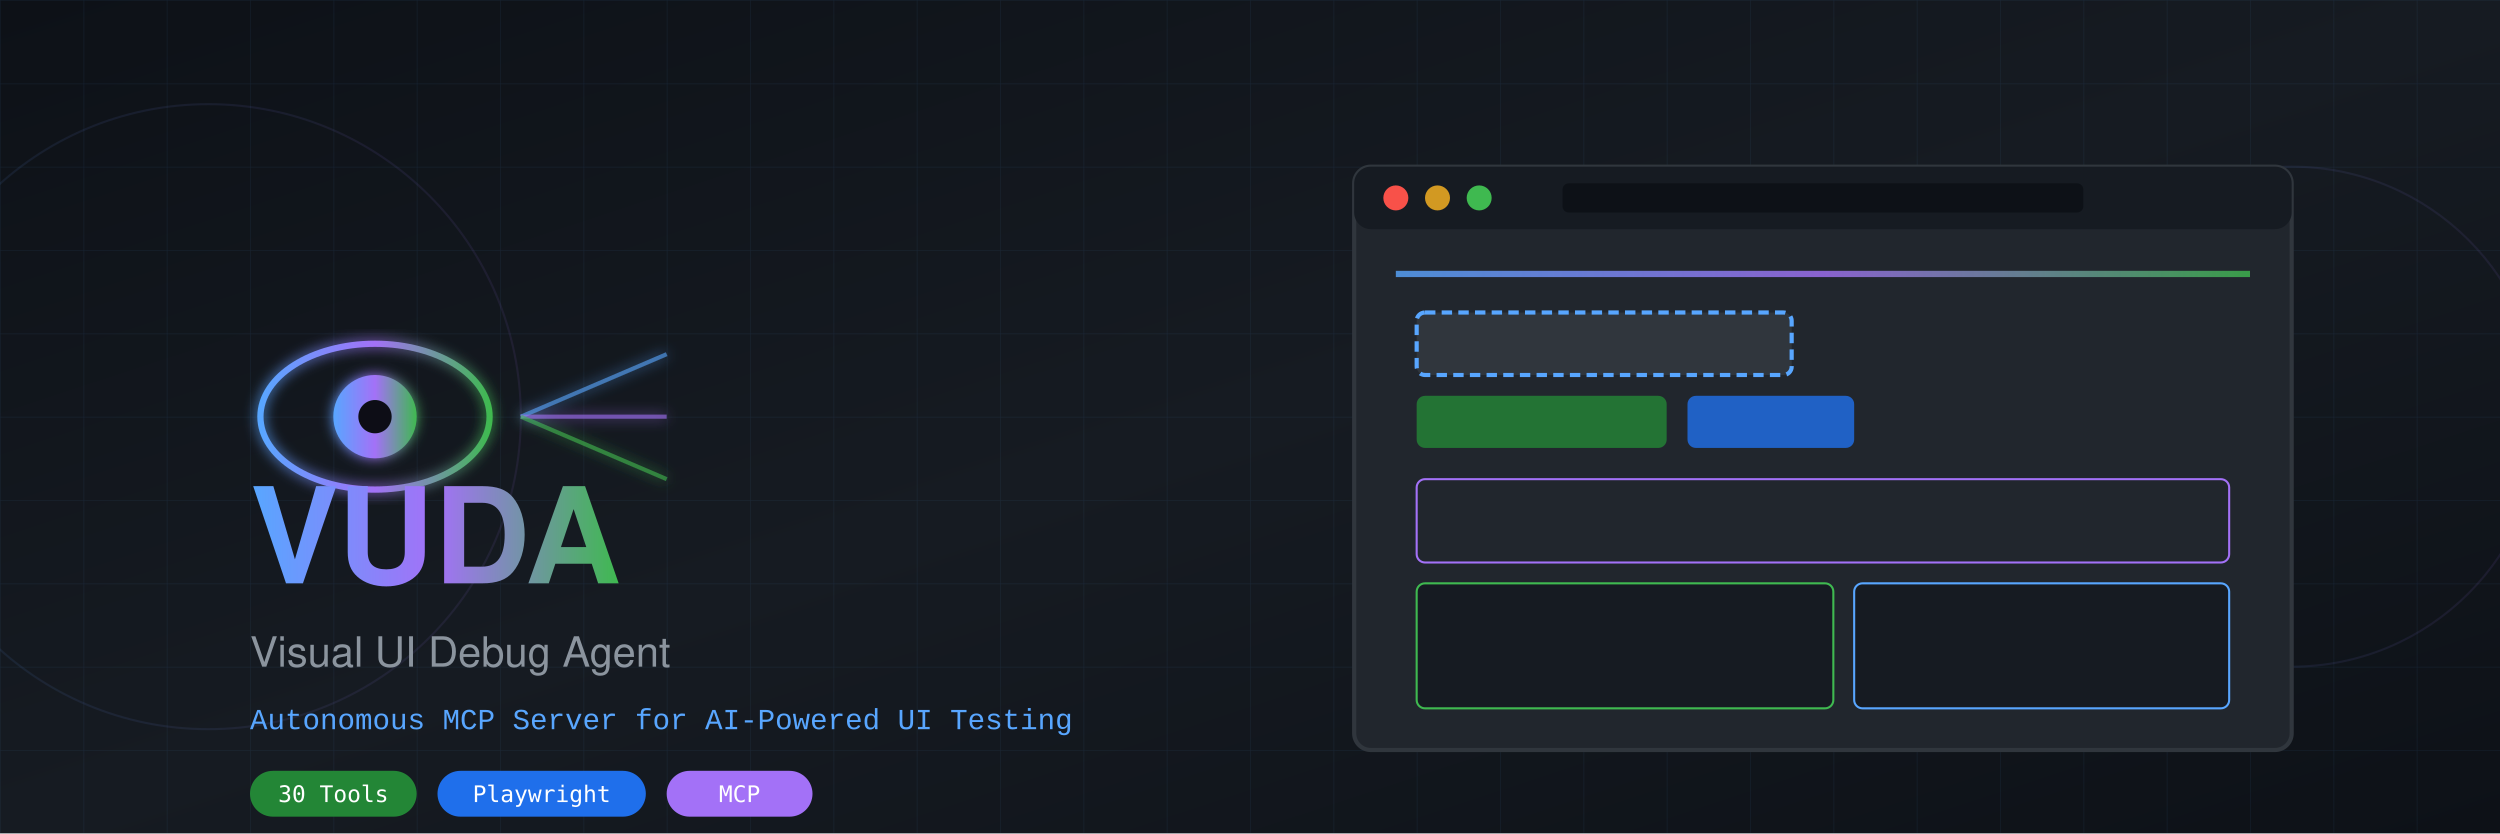
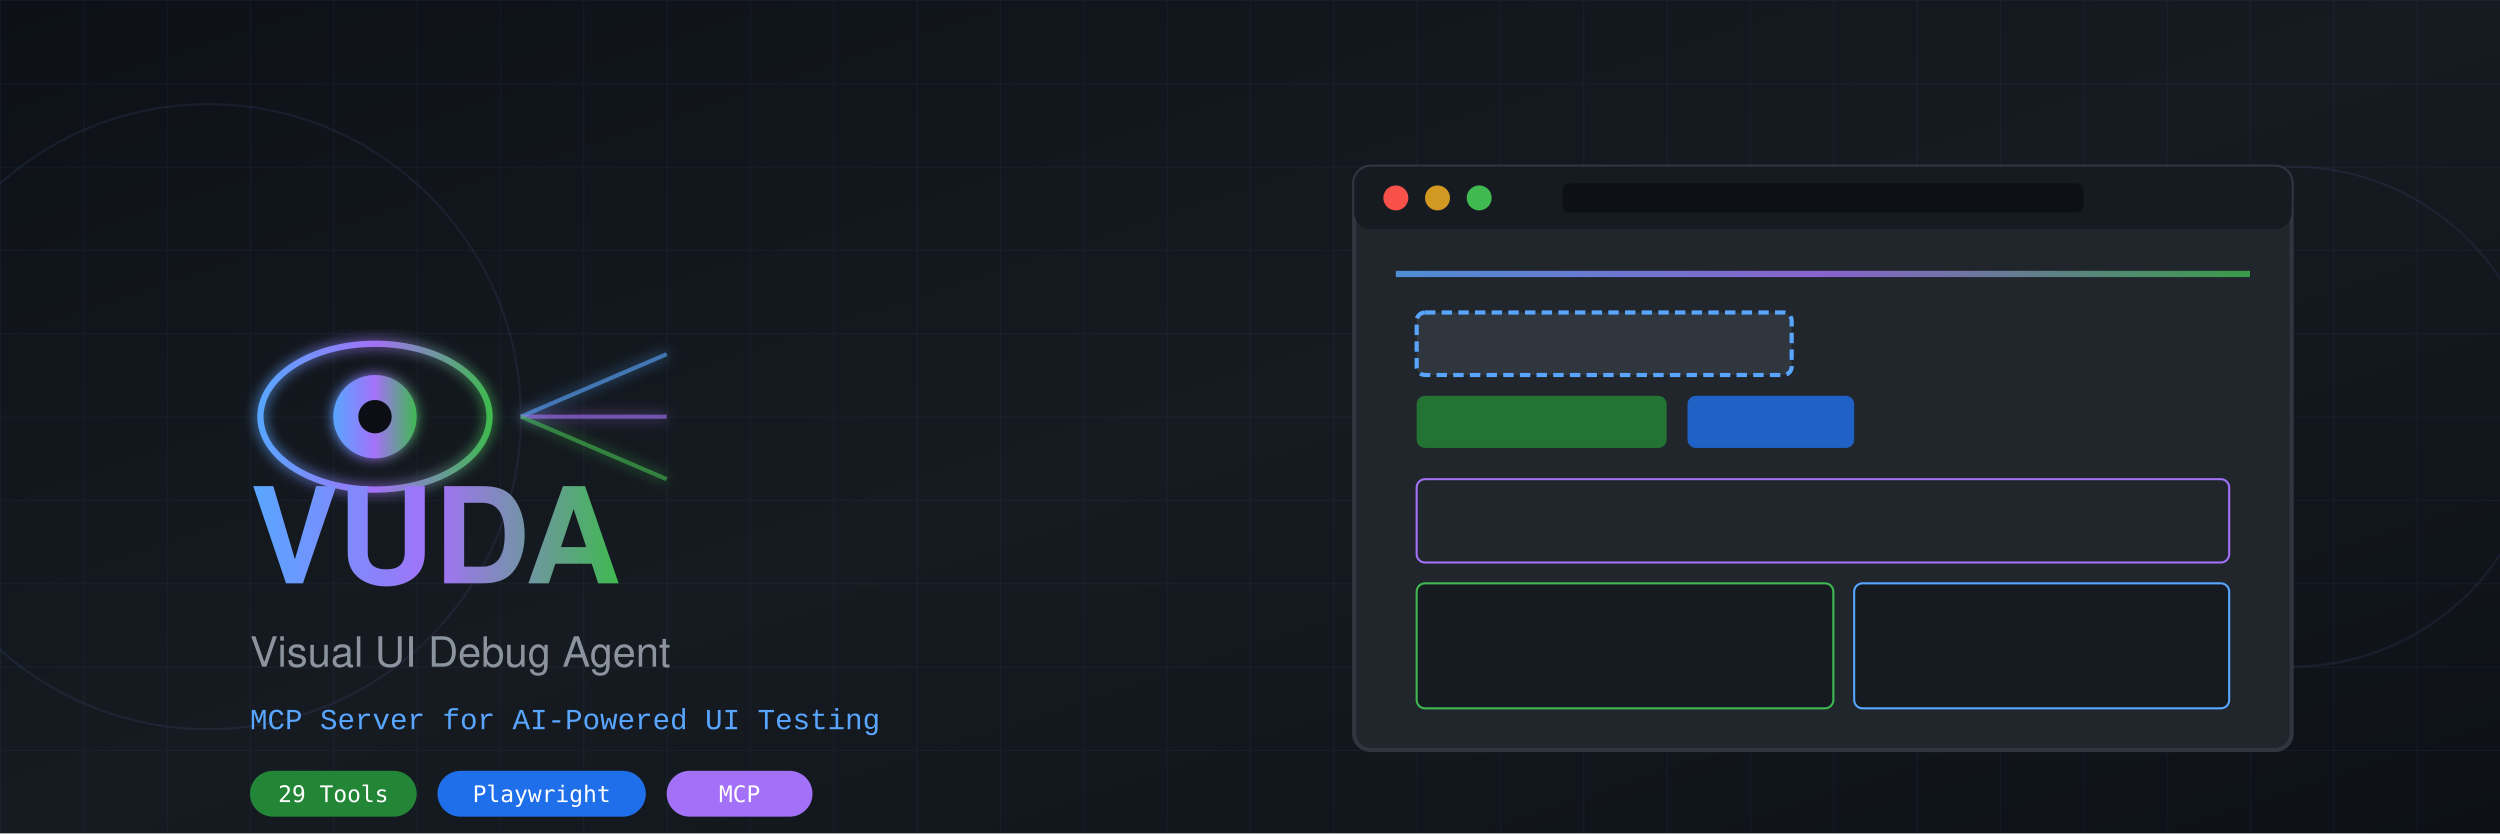
<svg xmlns="http://www.w3.org/2000/svg" viewBox="0 0 1200 400" width="1200" height="400">
  <defs>
    <linearGradient id="bgGrad" x1="0%" y1="0%" x2="100%" y2="100%">
      <stop offset="0%" style="stop-color:#0d1117" />
      <stop offset="50%" style="stop-color:#161b22" />
      <stop offset="100%" style="stop-color:#0d1117" />
    </linearGradient>
    <linearGradient id="accentGrad" x1="0%" y1="0%" x2="100%" y2="0%">
      <stop offset="0%" style="stop-color:#58a6ff" />
      <stop offset="50%" style="stop-color:#a371f7" />
      <stop offset="100%" style="stop-color:#3fb950" />
    </linearGradient>
    <linearGradient id="glowGrad" x1="0%" y1="0%" x2="100%" y2="0%">
      <stop offset="0%" style="stop-color:#58a6ff;stop-opacity:0.3" />
      <stop offset="100%" style="stop-color:#a371f7;stop-opacity:0.3" />
    </linearGradient>
    <filter id="glow">
      <feGaussianBlur stdDeviation="3" result="coloredBlur" />
      <feMerge>
        <feMergeNode in="coloredBlur" />
        <feMergeNode in="SourceGraphic" />
      </feMerge>
    </filter>
  </defs>
  <rect width="1200" height="400" fill="url(#bgGrad)" />
  <g opacity="0.1">
    <pattern id="grid" width="40" height="40" patternUnits="userSpaceOnUse">
      <path d="M 40 0 L 0 0 0 40" fill="none" stroke="#58a6ff" stroke-width="0.5" />
    </pattern>
    <rect width="1200" height="400" fill="url(#grid)" />
  </g>
  <circle cx="100" cy="200" r="150" fill="none" stroke="url(#glowGrad)" stroke-width="1" opacity="0.3" />
  <circle cx="1100" cy="200" r="120" fill="none" stroke="url(#glowGrad)" stroke-width="1" opacity="0.3" />
  <g transform="translate(650, 80)">
    <rect x="0" y="0" width="450" height="280" rx="8" fill="#21262d" stroke="#30363d" stroke-width="2" />
    <rect x="0" y="0" width="450" height="30" rx="8" fill="#161b22" />
    <circle cx="20" cy="15" r="6" fill="#f85149" />
    <circle cx="40" cy="15" r="6" fill="#d29922" />
    <circle cx="60" cy="15" r="6" fill="#3fb950" />
    <rect x="100" y="8" width="250" height="14" rx="3" fill="#0d1117" />
    <g transform="translate(20, 50)">
      <rect x="0" y="0" width="410" height="3" fill="url(#accentGrad)" opacity="0.8">
        <animate attributeName="y" values="0;200;0" dur="3s" repeatCount="indefinite" />
      </rect>
      <rect x="10" y="20" width="180" height="30" rx="4" fill="#30363d" stroke="#58a6ff" stroke-width="2" stroke-dasharray="5,3" />
      <rect x="10" y="60" width="120" height="25" rx="4" fill="#238636" opacity="0.8" />
      <rect x="140" y="60" width="80" height="25" rx="4" fill="#1f6feb" opacity="0.8" />
      <rect x="10" y="100" width="390" height="40" rx="4" fill="#21262d" stroke="#a371f7" stroke-width="1" />
      <rect x="10" y="150" width="200" height="60" rx="4" fill="#161b22" stroke="#3fb950" stroke-width="1" />
      <rect x="220" y="150" width="180" height="60" rx="4" fill="#161b22" stroke="#58a6ff" stroke-width="1" />
    </g>
  </g>
  <g transform="translate(120, 140)" filter="url(#glow)">
    <ellipse cx="60" cy="60" rx="55" ry="35" fill="none" stroke="url(#accentGrad)" stroke-width="3" />
    <circle cx="60" cy="60" r="20" fill="url(#accentGrad)" />
    <circle cx="60" cy="60" r="8" fill="#0d1117" />
    <line x1="130" y1="60" x2="200" y2="30" stroke="#58a6ff" stroke-width="2" opacity="0.6" />
    <line x1="130" y1="60" x2="200" y2="60" stroke="#a371f7" stroke-width="2" opacity="0.6" />
    <line x1="130" y1="60" x2="200" y2="90" stroke="#3fb950" stroke-width="2" opacity="0.6" />
  </g>
  <text x="120" y="280" font-family="SF Pro Display, -apple-system, BlinkMacSystemFont, Segoe UI, Helvetica, Arial, sans-serif" font-size="64" font-weight="700" fill="url(#accentGrad)">VUDA</text>
  <text x="120" y="320" font-family="SF Pro Display, -apple-system, BlinkMacSystemFont, Segoe UI, Helvetica, Arial, sans-serif" font-size="20" fill="#8b949e">Visual UI Debug Agent</text>
-   <text x="120" y="350" font-family="SF Mono, Consolas, Liberation Mono, Menlo, monospace" font-size="14" fill="#58a6ff">Autonomous MCP Server for AI-Powered UI Testing</text>
+   <text x="120" y="350" font-family="SF Mono, Consolas, Liberation Mono, Menlo, monospace" font-size="14" fill="#58a6ff">MCP Server for AI-Powered UI Testing</text>
  <g transform="translate(120, 370)">
    <rect x="0" y="0" width="80" height="22" rx="11" fill="#238636" />
-     <text x="40" y="15" font-family="SF Mono, monospace" font-size="11" fill="white" text-anchor="middle">30 Tools</text>
+     <text x="40" y="15" font-family="SF Mono, monospace" font-size="11" fill="white" text-anchor="middle">29 Tools</text>
    <rect x="90" y="0" width="100" height="22" rx="11" fill="#1f6feb" />
    <text x="140" y="15" font-family="SF Mono, monospace" font-size="11" fill="white" text-anchor="middle">Playwright</text>
    <rect x="200" y="0" width="70" height="22" rx="11" fill="#a371f7" />
    <text x="235" y="15" font-family="SF Mono, monospace" font-size="11" fill="white" text-anchor="middle">MCP</text>
  </g>
</svg>
